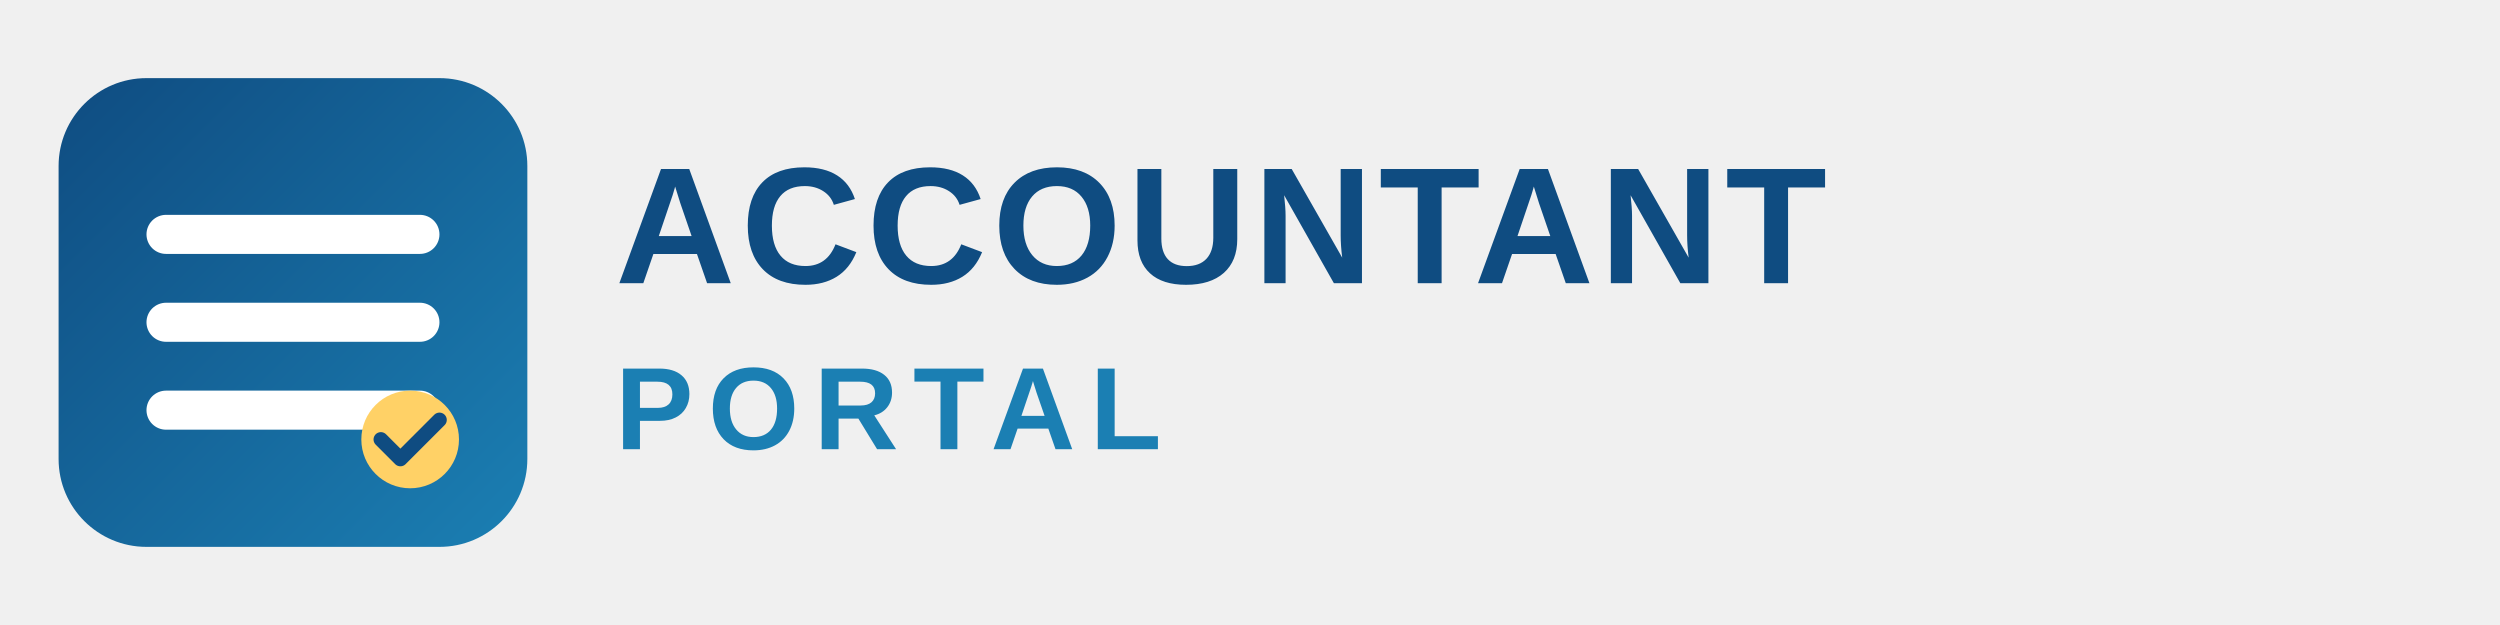
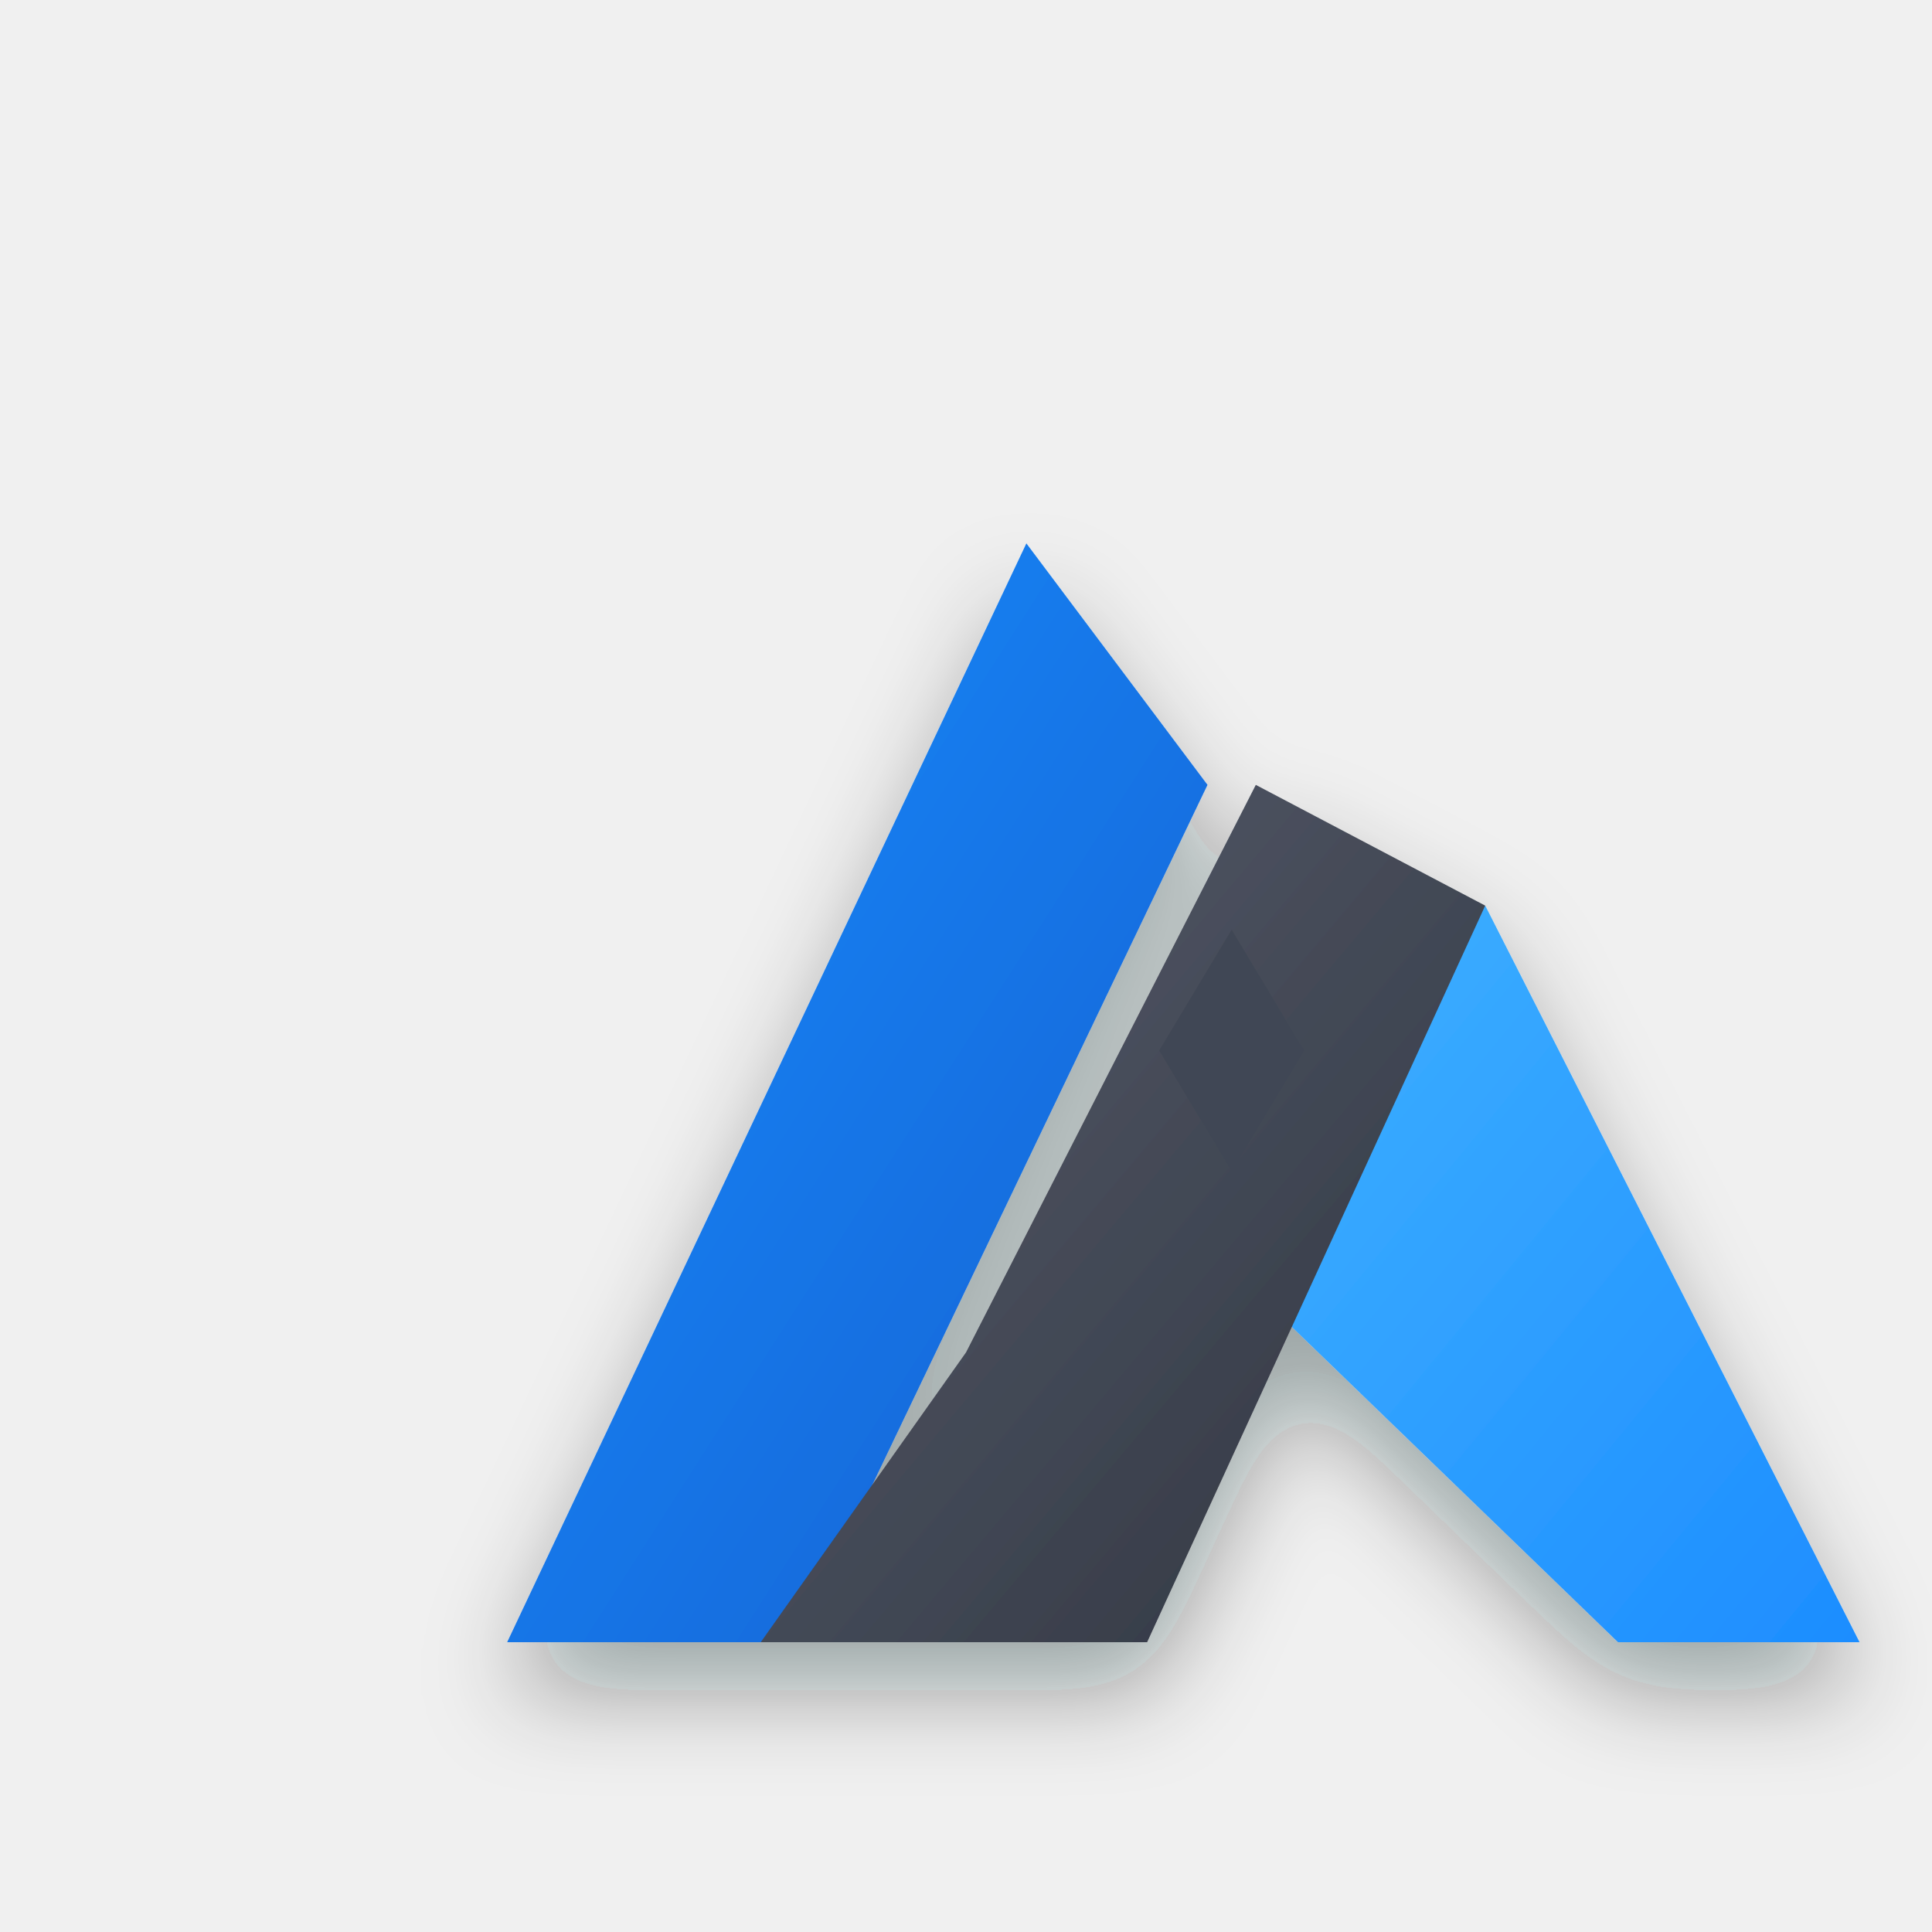
- <svg xmlns="http://www.w3.org/2000/svg" width="512" height="128" viewBox="0 0 512 128" role="img" aria-label="Accountant Portal logo">
+ <svg xmlns="http://www.w3.org/2000/svg" width="320" height="320" viewBox="0 0 320 320" role="img" aria-label="Accountant Portal mark">
  <defs>
-     <linearGradient id="apGrad" x1="0" y1="0" x2="1" y2="1">
-       <stop offset="0%" stop-color="#0f4c81" />
-       <stop offset="100%" stop-color="#1b7fb3" />
+     <linearGradient id="leftWing" x1="0" y1="0" x2="1" y2="1">
+       <stop offset="0%" stop-color="#1d8dff" />
+       <stop offset="100%" stop-color="#0e5fd0" />
    </linearGradient>
+     <linearGradient id="rightWing" x1="0" y1="0" x2="1" y2="1">
+       <stop offset="0%" stop-color="#3fb1ff" />
+       <stop offset="100%" stop-color="#1d8dff" />
+     </linearGradient>
+     <linearGradient id="coreWing" x1="0" y1="0" x2="1" y2="1">
+       <stop offset="0%" stop-color="#585f6d" />
+       <stop offset="100%" stop-color="#2f3440" />
+     </linearGradient>
+     <filter id="logoShadow" x="-20%" y="-20%" width="140%" height="140%">
+       <feDropShadow dx="0" dy="8" stdDeviation="8" flood-color="#0c1420" flood-opacity="0.35" />
+     </filter>
  </defs>
-   <rect width="512" height="128" fill="none" />
-   <g transform="translate(12 16)">
-     <rect x="0" y="0" width="96" height="96" rx="18" fill="url(#apGrad)" />
-     <path d="M22 68h52M22 50h52M22 32h52" stroke="#ffffff" stroke-width="8" stroke-linecap="round" />
-     <circle cx="72" cy="74" r="10" fill="#ffd166" />
-     <path d="M66 74l4 4 8-8" fill="none" stroke="#0f4c81" stroke-width="3" stroke-linecap="round" stroke-linejoin="round" />
+   <rect width="320" height="320" fill="none" />
+   <g transform="translate(22 18)" filter="url(#logoShadow)">
+     <path d="M62 254 L148 72 L178 112 L110 254 Z" fill="url(#leftWing)" />
+     <path d="M186 196 L246 254 L286 254 L224 132 Z" fill="url(#rightWing)" />
+     <path d="M104 254 L168 254 L224 132 L186 112 L138 206 Z" fill="url(#coreWing)" />
+     <path d="M170 156 L182 136 L194 156 L182 176 Z" fill="#404754" />
  </g>
-   <text x="126" y="58" fill="#0f4c81" font-family="Montserrat, Arial, sans-serif" font-size="34" font-weight="800" letter-spacing="1.2">ACCOUNTANT</text>
-   <text x="126" y="92" fill="#1b7fb3" font-family="Montserrat, Arial, sans-serif" font-size="24" font-weight="600" letter-spacing="3">PORTAL</text>
</svg>
